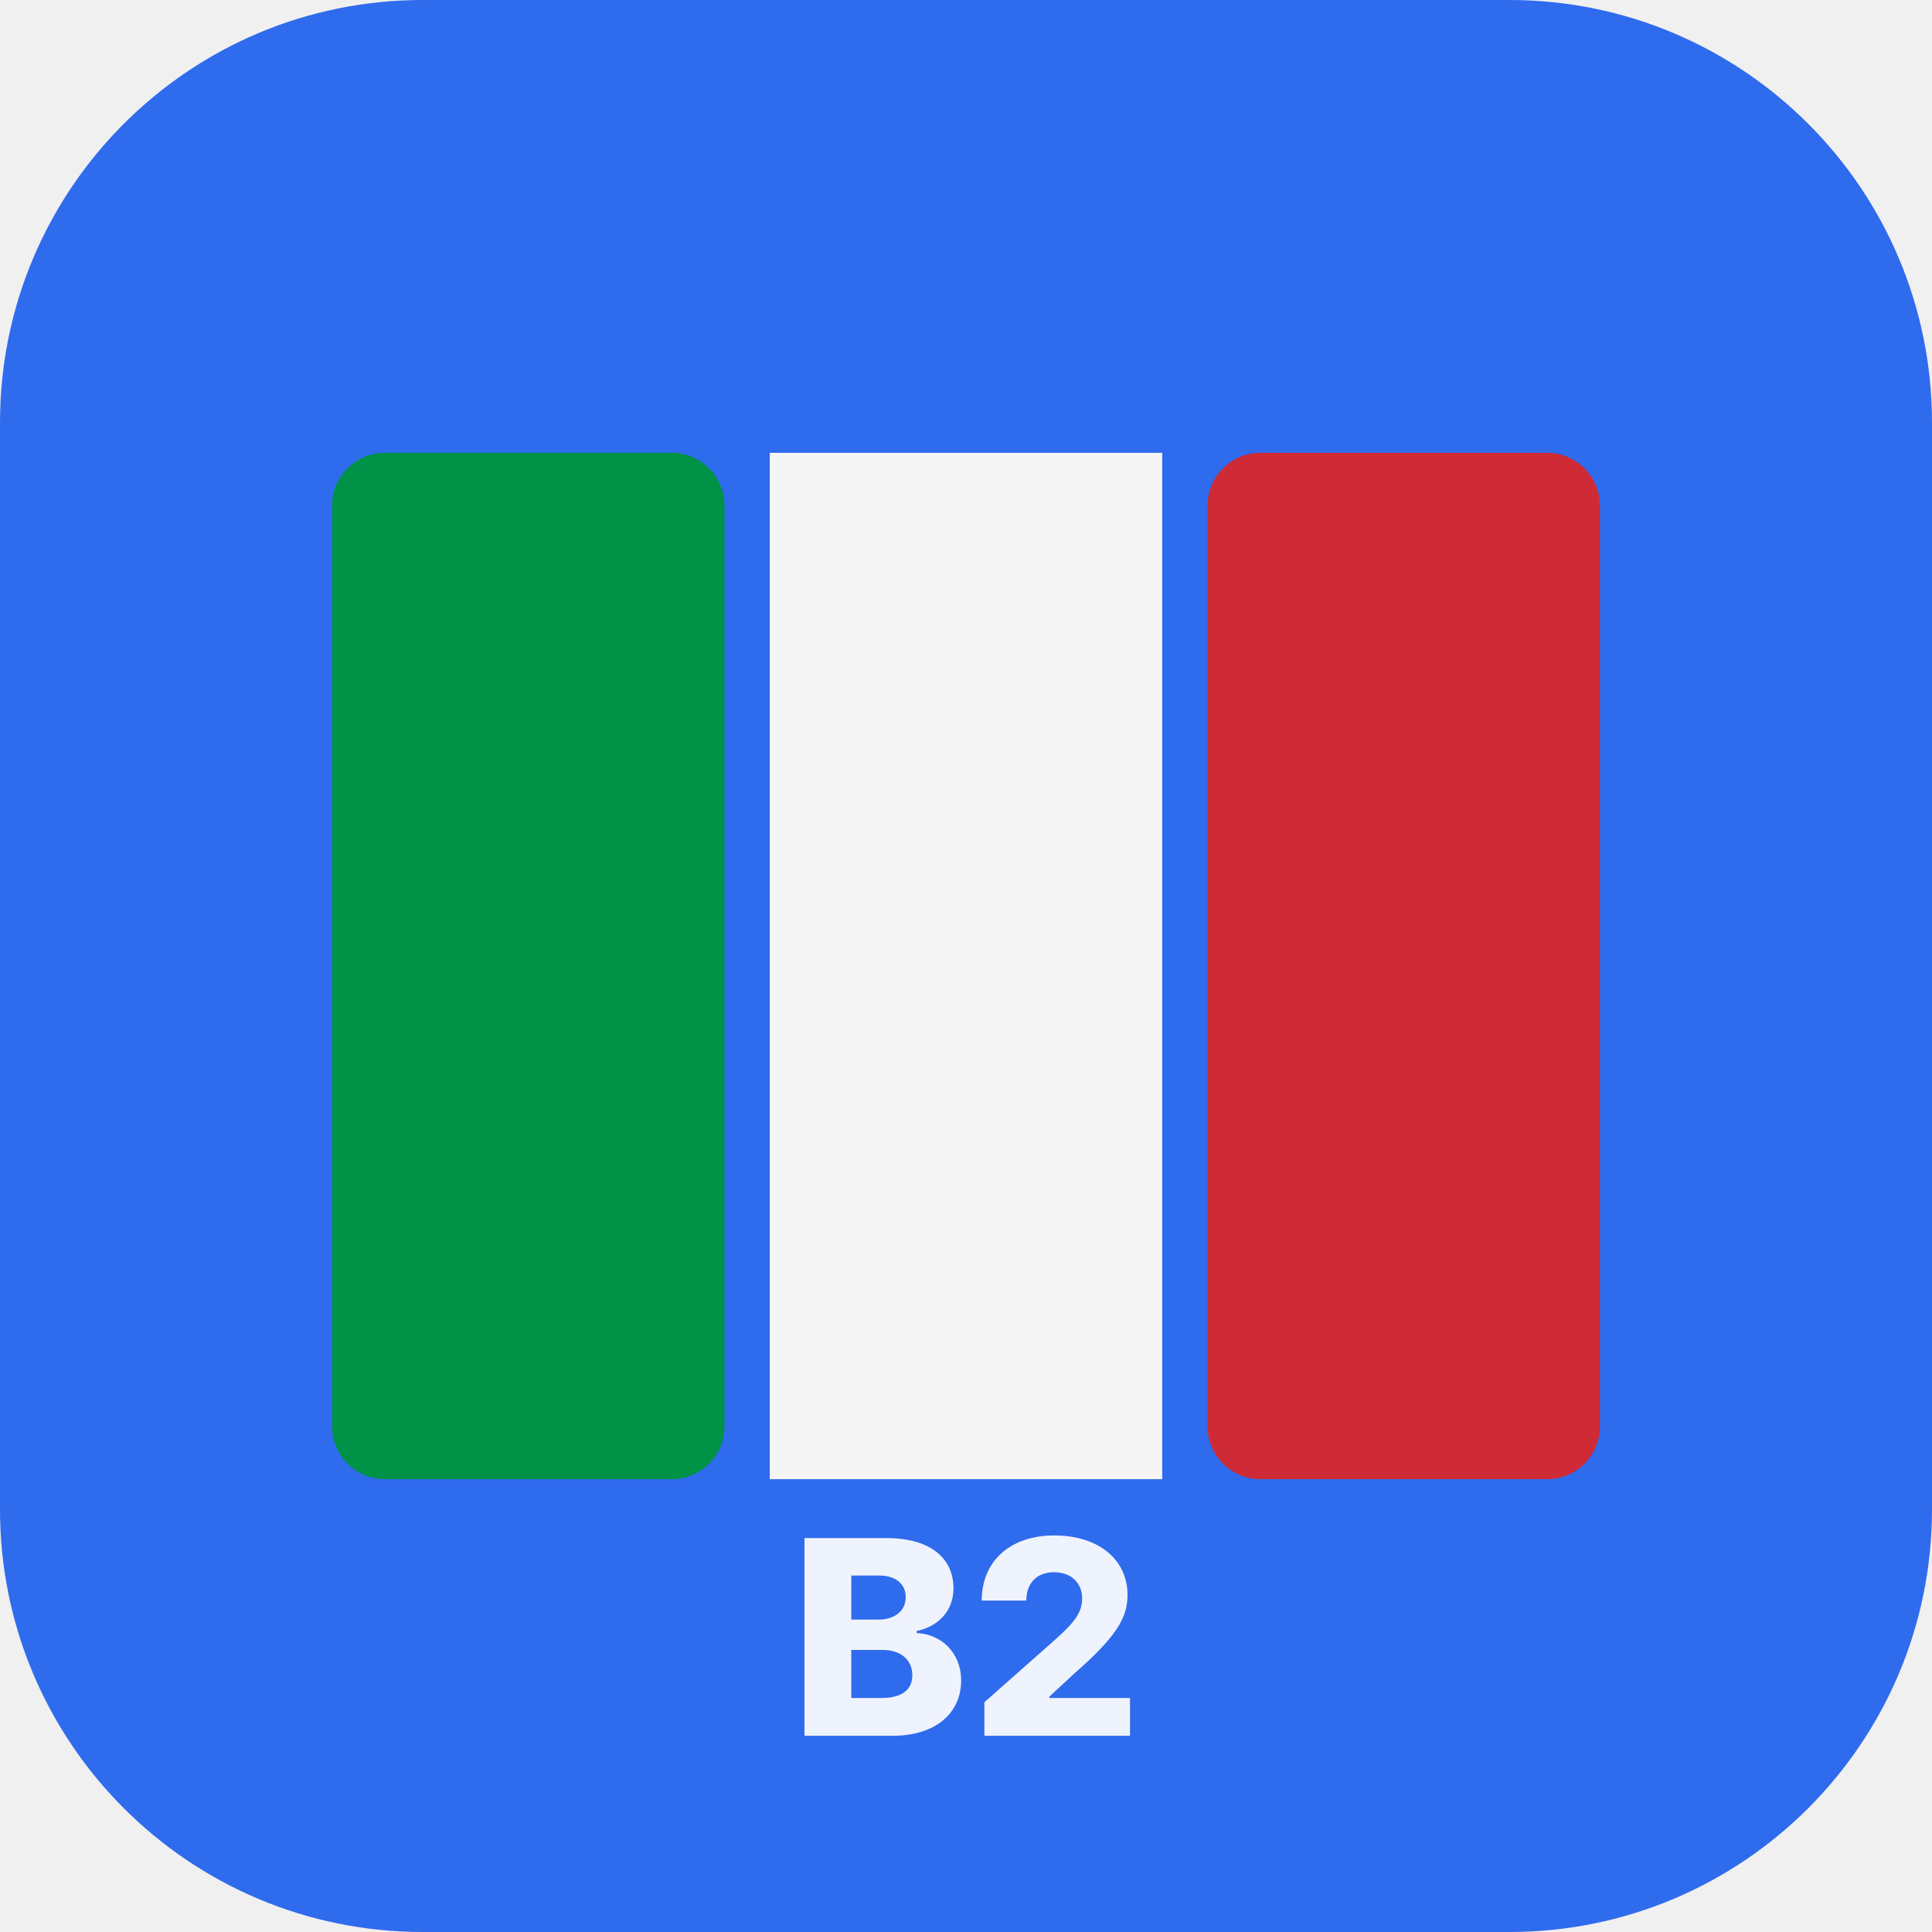
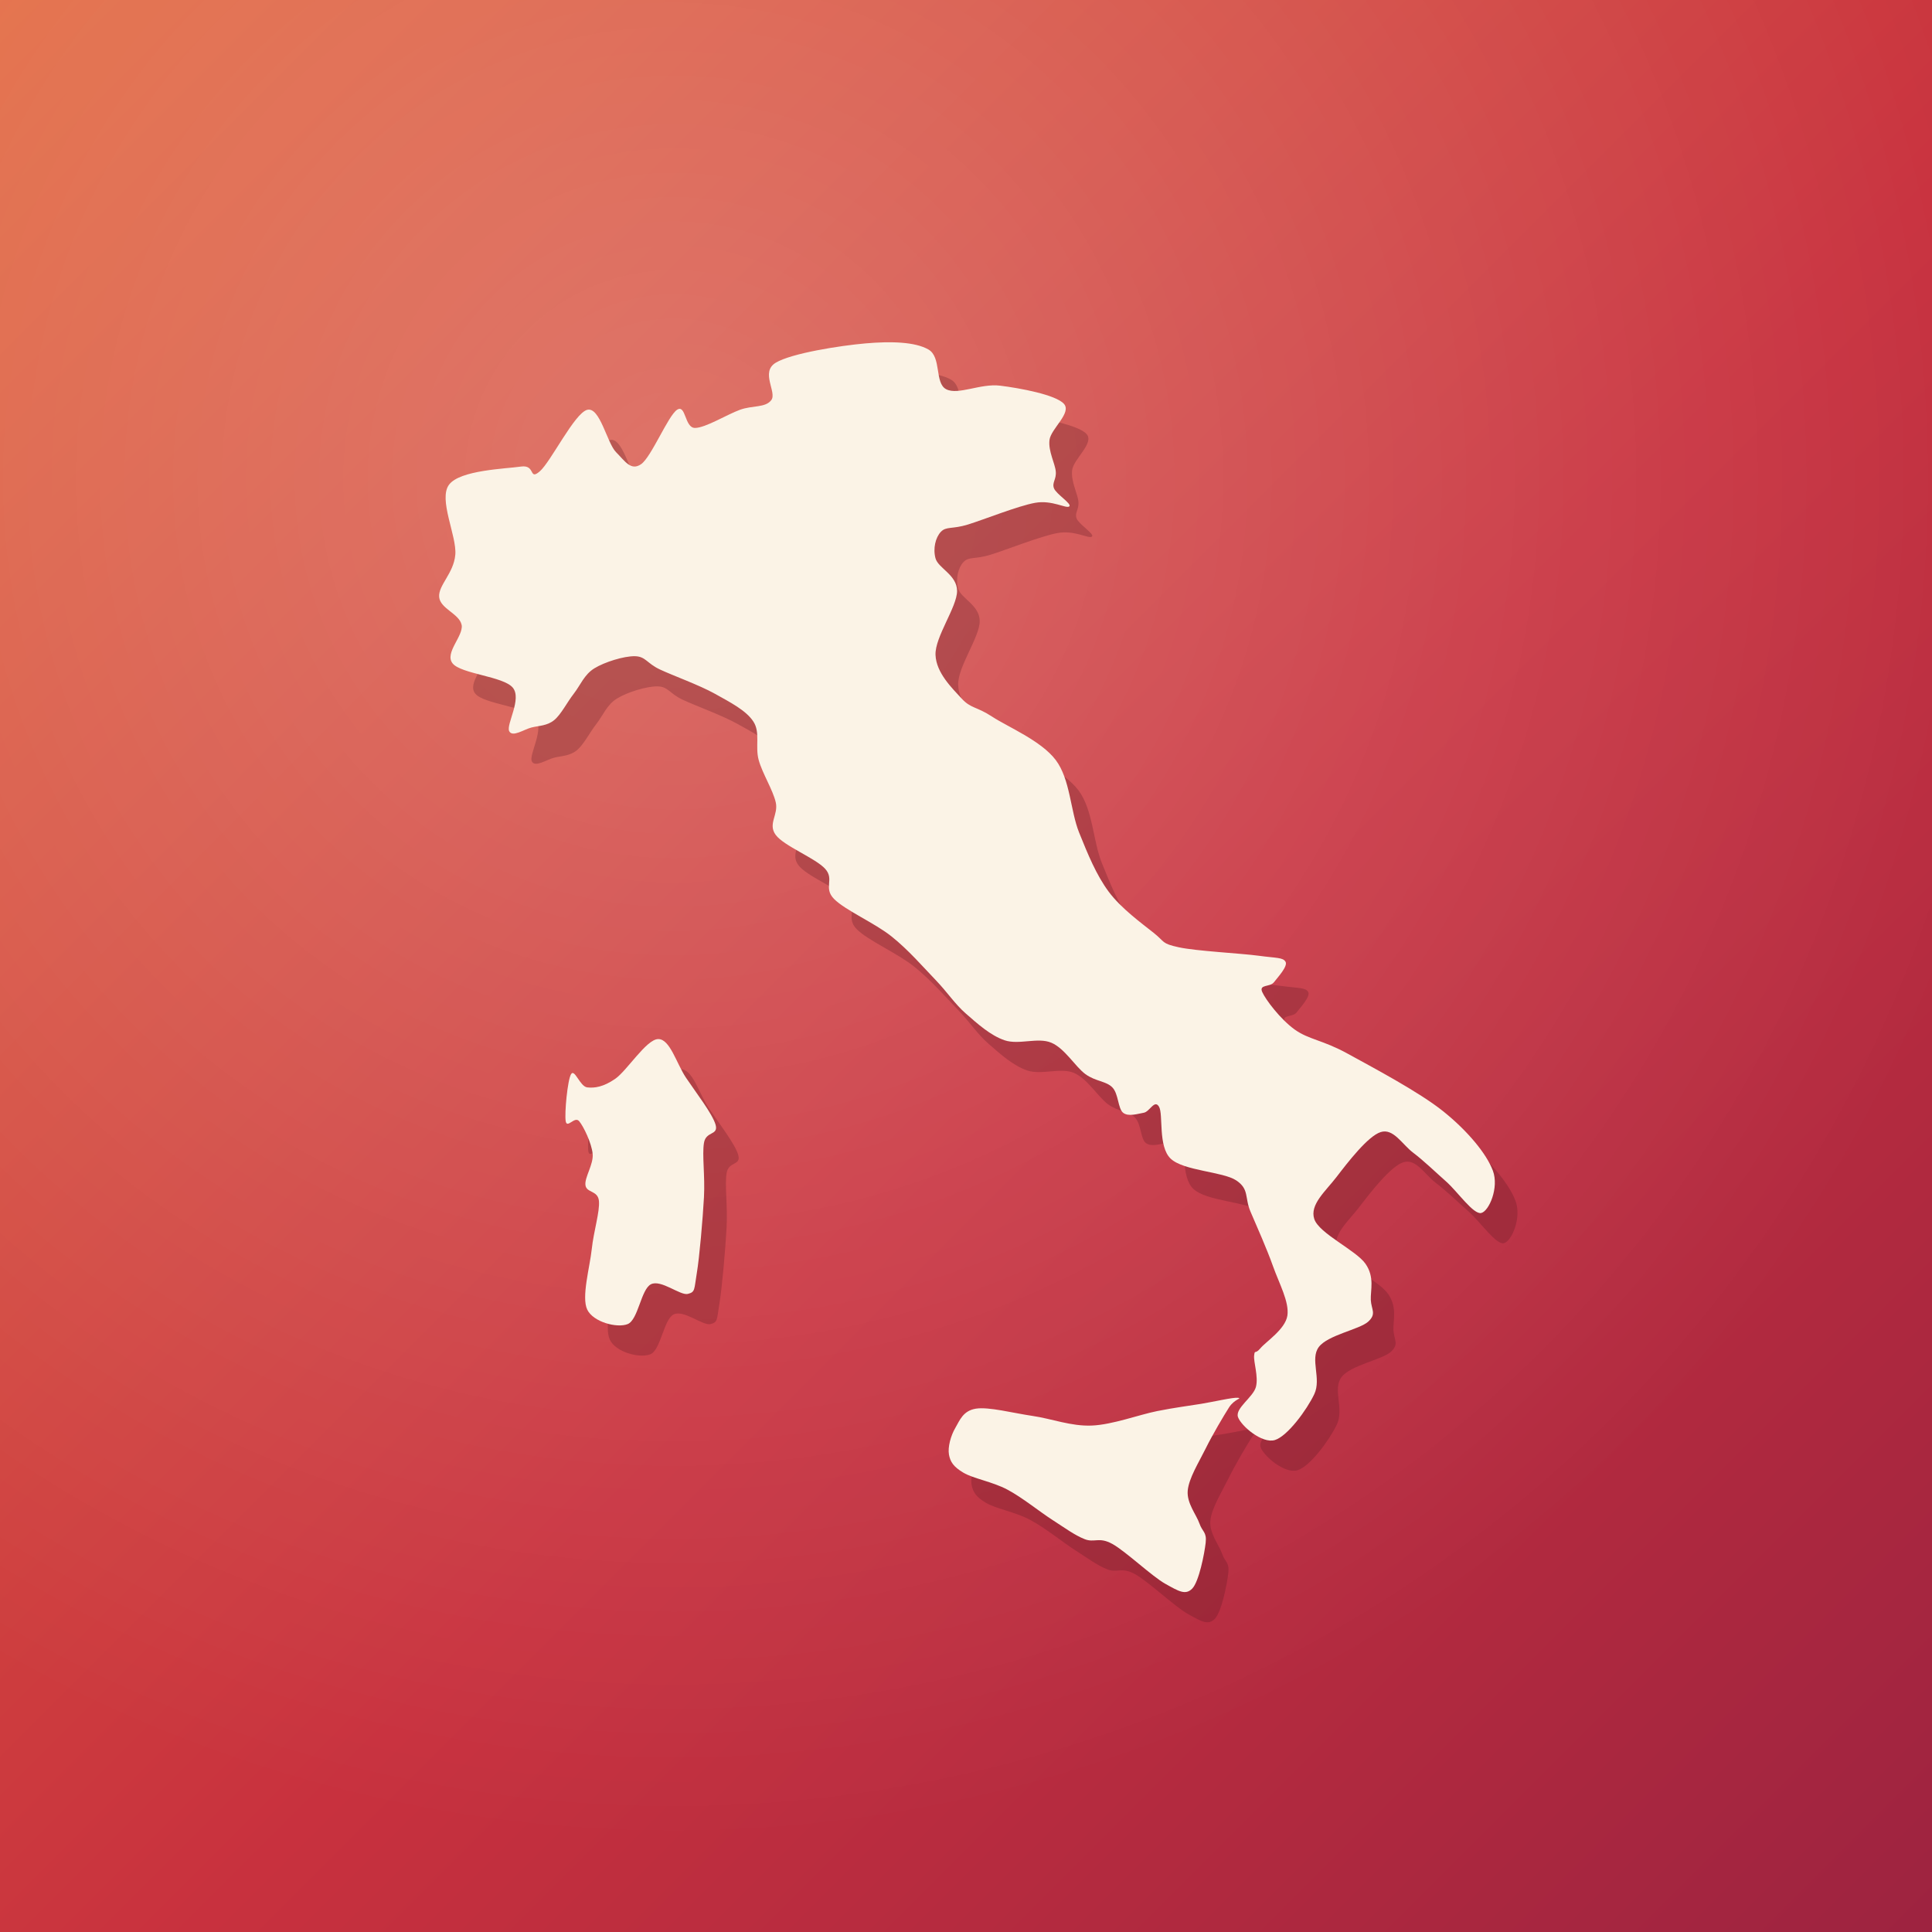
- <svg xmlns="http://www.w3.org/2000/svg" viewBox="0 0 512 512">
-   <rect width="512" height="512" rx="112" fill="#2f6bed" />
-   <rect x="88" y="120" width="104" height="272" rx="14" fill="#009246" />
-   <rect x="204" y="120" width="104" height="272" fill="#f5f5f5" />
-   <rect x="320" y="120" width="104" height="272" rx="14" fill="#ce2b37" />
-   <text x="256" y="460" text-anchor="middle" font-family="-apple-system,BlinkMacSystemFont,sans-serif" font-size="72" font-weight="800" fill="white" opacity="0.92">B2</text>
+ <svg xmlns="http://www.w3.org/2000/svg" viewBox="0 0 512 512" width="512" height="512">
+   <defs>
+     <linearGradient id="bg" x1="0" y1="0" x2="1" y2="1">
+       <stop offset="0" stop-color="#e2683f" />
+       <stop offset=".55" stop-color="#c8313e" />
+       <stop offset="1" stop-color="#9d2340" />
+     </linearGradient>
+     <radialGradient id="glow" cx=".35" cy=".25" r=".7">
+       <stop offset="0" stop-color="#fff" stop-opacity=".22" />
+       <stop offset="1" stop-color="#fff" stop-opacity="0" />
+     </radialGradient>
+   </defs>
+   <rect width="512" height="512" fill="url(#bg)" />
+   <rect width="512" height="512" fill="url(#glow)" />
+   <g transform="translate(109.3 89.4) scale(1.2803)" fill="#5a1422" opacity=".28">
+     <path d="M24.71 87.75C25.36 89.12 27.81 87.37 29.35 87C30.9 86.62 32.54 86.67 34 85.5C35.45 84.33 36.69 81.79 38.09 80C39.48 78.21 40.25 76.04 42.36 74.75C44.46 73.46 48.46 72.21 50.72 72.25C52.98 72.29 53.17 73.71 55.92 75C58.68 76.29 64.03 78.21 67.25 80C70.47 81.79 73.73 83.46 75.24 85.75C76.76 88.04 75.58 90.96 76.36 93.75C77.13 96.54 79.3 99.92 79.89 102.5C80.48 105.08 78.19 106.96 79.89 109.25C81.59 111.54 88.09 114.04 90.11 116.25C92.12 118.46 89.67 120.17 91.96 122.5C94.26 124.83 100.36 127.46 103.85 130.25C107.35 133.04 110.39 136.58 112.96 139.25C115.53 141.92 116.89 144.17 119.27 146.25C121.66 148.33 124.32 150.75 127.26 151.75C130.21 152.75 134.14 151.08 136.92 152.25C139.71 153.42 141.88 157.21 143.98 158.75C146.09 160.29 148.26 160.17 149.56 161.5C150.86 162.83 150.7 165.87 151.79 166.75C152.87 167.62 154.82 166.96 156.06 166.75C157.3 166.54 158.29 163.92 159.22 165.5C160.15 167.08 158.97 173.71 161.63 176.25C164.3 178.79 172.44 178.92 175.2 180.75C177.95 182.58 176.9 184.29 178.17 187.25C179.44 190.21 181.54 194.92 182.81 198.5C184.08 202.08 186.22 205.92 185.79 208.75C185.35 211.58 181.36 214.12 180.21 215.5C179.07 216.87 179.07 215.67 178.91 217C178.76 218.33 179.84 221.37 179.28 223.5C178.73 225.62 174.92 227.92 175.57 229.75C176.22 231.58 180.55 235.29 183.19 234.5C185.82 233.71 189.84 228.21 191.36 225C192.88 221.79 190.43 217.75 192.29 215.25C194.15 212.75 200.71 211.62 202.51 210C204.3 208.37 203.16 207.5 203.06 205.5C202.97 203.5 203.9 200.79 201.95 198C200 195.21 192.35 191.75 191.36 188.75C190.37 185.75 193.71 183 196 180C198.3 177 202.48 171.58 205.11 170.75C207.74 169.92 209.54 173.29 211.8 175C214.06 176.71 216.32 178.92 218.67 181C221.02 183.08 224.31 187.88 225.92 187.5C227.53 187.12 229.63 182.25 228.33 178.75C227.03 175.25 223.13 170.54 218.11 166.5C213.1 162.46 203.37 157.33 198.23 154.5C193.09 151.67 190.21 151.62 187.27 149.5C184.33 147.37 181.3 143.37 180.58 141.75C179.87 140.12 182.19 140.79 183 139.75C183.8 138.71 185.94 136.42 185.41 135.5C184.89 134.58 183.53 134.75 179.84 134.25C176.16 133.75 166.93 133.29 163.31 132.5C159.68 131.71 160.52 131.42 158.1 129.5C155.69 127.58 151.38 124.46 148.81 121C146.24 117.54 144.51 113.29 142.68 108.75C140.86 104.21 140.86 97.75 137.85 93.75C134.85 89.75 127.91 86.88 124.66 84.75C121.41 82.62 120.3 83.12 118.35 81C116.4 78.87 113.11 75.71 112.96 72C112.8 68.29 117.42 62.08 117.42 58.75C117.42 55.42 113.52 54.04 112.96 52C112.4 49.96 112.96 47.67 114.07 46.5C115.19 45.33 116.4 46 119.65 45C122.9 44 130.08 41.12 133.58 40.5C137.08 39.87 139.99 41.75 140.64 41.25C141.29 40.75 137.95 38.71 137.48 37.5C137.02 36.29 138.01 35.67 137.85 34C137.7 32.33 136.27 29.83 136.55 27.5C136.83 25.17 141.23 21.87 139.53 20C137.82 18.12 130.39 16.75 126.33 16.25C122.28 15.75 117.66 18.25 115.19 17C112.71 15.75 114.26 10.33 111.47 8.75C108.68 7.17 103.73 7.04 98.47 7.5C93.2 7.96 83.14 9.54 79.89 11.5C76.64 13.46 80.2 17.62 78.96 19.25C77.72 20.87 75.09 20.29 72.46 21.25C69.82 22.21 65.33 25 63.17 25C61 25 61.31 20 59.45 21.25C57.59 22.5 54.13 31.04 52.02 32.5C49.91 33.96 48.68 31.87 46.82 30C44.96 28.12 43.5 20.58 40.87 21.25C38.24 21.92 33.32 32.04 31.03 34C28.73 35.96 30.25 32.54 27.12 33C24 33.46 14.52 33.71 12.26 36.75C10 39.79 13.9 47.37 13.56 51.25C13.22 55.12 10 57.58 10.22 60C10.43 62.42 14.4 63.46 14.86 65.75C15.33 68.04 11.24 71.58 13.01 73.75C14.77 75.92 23.5 76.42 25.45 78.75C27.4 81.08 24.06 86.37 24.71 87.75Z" />
+     <path d="M173.71 227.75C174.82 226 176.53 225.87 175.57 225.75C174.61 225.62 170.74 226.54 167.95 227C165.16 227.46 162.62 227.75 158.85 228.5C155.07 229.25 149.59 231.33 145.28 231.5C140.98 231.67 137.02 230.08 133.02 229.5C129.03 228.92 123.98 227.58 121.32 228C118.66 228.42 117.97 230.42 117.05 232C116.12 233.58 115.47 235.96 115.74 237.5C116.02 239.04 116.7 240.04 118.72 241.25C120.73 242.46 124.76 243.12 127.82 244.75C130.89 246.37 134.45 249.29 137.11 251C139.77 252.71 141.72 254.17 143.8 255C145.87 255.83 146.77 254.46 149.56 256C152.34 257.54 157.76 262.71 160.52 264.25C163.28 265.79 164.7 266.67 166.09 265.25C167.49 263.83 168.63 258 168.88 255.75C169.13 253.5 168.2 253.54 167.58 251.75C166.96 249.96 164.95 247.58 165.16 245C165.38 242.42 167.46 239.12 168.88 236.25C170.3 233.37 172.6 229.5 173.71 227.75Z" />
+     <path d="M55.55 151.5C58 151.46 59.33 156.54 61.31 159.5C63.29 162.46 66.82 167 67.44 169.25C68.06 171.5 65.43 170.5 65.03 173C64.62 175.5 65.27 179.75 65.03 184.25C64.78 188.75 64.1 196.67 63.54 200C62.98 203.33 63.26 203.87 61.68 204.25C60.1 204.62 56.14 201.21 54.06 202.25C51.99 203.29 51.43 209.62 49.23 210.5C47.03 211.37 42.11 210.08 40.87 207.5C39.63 204.92 41.4 198.75 41.8 195C42.2 191.25 43.5 187.21 43.29 185C43.07 182.79 40.72 183.37 40.5 181.75C40.28 180.12 42.2 177.46 41.99 175.25C41.77 173.04 40.13 169.62 39.2 168.5C38.27 167.37 36.69 170.12 36.41 168.5C36.14 166.87 36.79 159.92 37.53 158.75C38.27 157.58 39.36 161.33 40.87 161.5C42.39 161.67 44.19 161.42 46.63 159.75C49.08 158.08 53.1 151.54 55.55 151.5Z" />
+   </g>
+   <g transform="translate(103.3 81.4) scale(1.2803)" fill="#fbf3e6">
+     <path d="M24.71 87.75C25.36 89.12 27.81 87.37 29.35 87C30.9 86.62 32.54 86.67 34 85.5C35.45 84.33 36.69 81.79 38.09 80C39.48 78.21 40.25 76.04 42.36 74.75C44.46 73.46 48.46 72.21 50.72 72.25C52.98 72.29 53.17 73.71 55.92 75C58.68 76.29 64.03 78.21 67.25 80C70.47 81.79 73.73 83.46 75.24 85.75C76.76 88.04 75.58 90.96 76.36 93.75C77.13 96.54 79.3 99.92 79.89 102.5C80.48 105.08 78.19 106.96 79.89 109.25C81.59 111.54 88.09 114.04 90.11 116.25C92.12 118.46 89.67 120.17 91.96 122.5C94.26 124.83 100.36 127.46 103.85 130.25C107.35 133.04 110.39 136.58 112.96 139.25C115.53 141.92 116.89 144.17 119.27 146.25C121.66 148.33 124.32 150.75 127.26 151.75C130.21 152.75 134.14 151.08 136.92 152.25C139.71 153.42 141.88 157.21 143.98 158.75C146.09 160.29 148.26 160.17 149.56 161.5C150.86 162.83 150.7 165.87 151.79 166.75C152.87 167.62 154.82 166.96 156.06 166.75C157.3 166.54 158.29 163.92 159.22 165.5C160.15 167.08 158.97 173.71 161.63 176.25C164.3 178.79 172.44 178.92 175.2 180.75C177.95 182.58 176.9 184.29 178.17 187.25C179.44 190.21 181.54 194.92 182.81 198.5C184.08 202.08 186.22 205.92 185.79 208.75C185.35 211.58 181.36 214.12 180.21 215.5C179.07 216.87 179.07 215.67 178.91 217C178.76 218.33 179.84 221.37 179.28 223.5C178.73 225.62 174.92 227.92 175.57 229.75C176.22 231.58 180.55 235.29 183.19 234.5C185.82 233.71 189.84 228.21 191.36 225C192.88 221.79 190.43 217.75 192.29 215.25C194.15 212.75 200.71 211.62 202.51 210C204.3 208.37 203.16 207.5 203.06 205.5C202.97 203.5 203.9 200.79 201.95 198C200 195.21 192.35 191.75 191.36 188.75C190.37 185.75 193.71 183 196 180C198.3 177 202.48 171.58 205.11 170.75C207.74 169.92 209.54 173.29 211.8 175C214.06 176.71 216.32 178.92 218.67 181C221.02 183.08 224.31 187.88 225.92 187.5C227.53 187.12 229.63 182.25 228.33 178.75C227.03 175.25 223.13 170.54 218.11 166.5C213.1 162.46 203.37 157.33 198.23 154.5C193.09 151.67 190.21 151.62 187.27 149.5C184.33 147.37 181.3 143.37 180.58 141.75C179.87 140.12 182.19 140.79 183 139.75C183.8 138.71 185.94 136.42 185.41 135.5C184.89 134.58 183.53 134.75 179.84 134.25C176.16 133.75 166.93 133.29 163.31 132.5C159.68 131.71 160.52 131.42 158.1 129.5C155.69 127.58 151.38 124.46 148.81 121C146.24 117.54 144.51 113.29 142.68 108.75C140.86 104.21 140.86 97.75 137.85 93.75C134.85 89.75 127.91 86.88 124.66 84.75C121.41 82.62 120.3 83.12 118.35 81C116.4 78.87 113.11 75.71 112.96 72C112.8 68.29 117.42 62.08 117.42 58.75C117.42 55.42 113.52 54.04 112.96 52C112.4 49.96 112.96 47.67 114.07 46.5C115.19 45.33 116.4 46 119.65 45C122.9 44 130.08 41.12 133.58 40.5C137.08 39.87 139.99 41.75 140.64 41.25C141.29 40.75 137.95 38.71 137.48 37.5C137.02 36.29 138.01 35.67 137.85 34C137.7 32.33 136.27 29.83 136.55 27.5C136.83 25.17 141.23 21.87 139.53 20C137.82 18.12 130.39 16.75 126.33 16.25C122.28 15.75 117.66 18.25 115.19 17C112.71 15.75 114.26 10.33 111.47 8.75C108.68 7.17 103.73 7.04 98.47 7.5C93.2 7.96 83.14 9.54 79.89 11.5C76.64 13.46 80.2 17.62 78.96 19.25C77.72 20.87 75.09 20.29 72.46 21.25C69.82 22.21 65.33 25 63.17 25C61 25 61.31 20 59.45 21.25C57.59 22.5 54.13 31.04 52.02 32.5C49.91 33.96 48.68 31.87 46.82 30C44.96 28.12 43.5 20.58 40.87 21.25C38.24 21.92 33.32 32.04 31.03 34C28.73 35.96 30.25 32.54 27.12 33C24 33.46 14.52 33.71 12.26 36.75C10 39.79 13.9 47.37 13.56 51.25C13.22 55.12 10 57.58 10.22 60C10.43 62.42 14.4 63.46 14.86 65.75C15.33 68.04 11.24 71.58 13.01 73.75C14.77 75.92 23.5 76.42 25.45 78.75C27.4 81.08 24.06 86.37 24.71 87.75Z" />
+     <path d="M173.71 227.75C174.82 226 176.53 225.87 175.57 225.75C174.61 225.62 170.74 226.54 167.95 227C165.16 227.46 162.62 227.75 158.85 228.5C155.07 229.25 149.59 231.33 145.28 231.5C140.98 231.67 137.02 230.08 133.02 229.5C129.03 228.92 123.98 227.58 121.32 228C118.66 228.42 117.97 230.42 117.05 232C116.12 233.58 115.47 235.96 115.74 237.5C116.02 239.04 116.7 240.04 118.72 241.25C120.73 242.46 124.76 243.12 127.82 244.75C130.89 246.37 134.45 249.29 137.11 251C139.77 252.71 141.72 254.17 143.8 255C145.87 255.83 146.77 254.46 149.56 256C152.34 257.54 157.76 262.71 160.52 264.25C163.28 265.79 164.7 266.67 166.09 265.25C167.49 263.83 168.63 258 168.88 255.75C169.13 253.5 168.2 253.54 167.58 251.75C166.96 249.96 164.95 247.58 165.16 245C165.38 242.42 167.46 239.12 168.88 236.25C170.3 233.37 172.6 229.5 173.71 227.75Z" />
+     <path d="M55.55 151.5C58 151.46 59.33 156.54 61.31 159.5C63.29 162.46 66.82 167 67.44 169.25C68.06 171.5 65.43 170.5 65.03 173C64.62 175.5 65.27 179.75 65.03 184.25C64.78 188.75 64.1 196.67 63.54 200C62.98 203.33 63.26 203.87 61.68 204.25C60.1 204.62 56.14 201.21 54.06 202.25C51.99 203.29 51.43 209.62 49.23 210.5C47.03 211.37 42.11 210.08 40.87 207.5C39.63 204.92 41.4 198.75 41.8 195C42.2 191.25 43.5 187.21 43.29 185C43.07 182.79 40.72 183.37 40.5 181.75C40.28 180.12 42.2 177.46 41.99 175.25C41.77 173.04 40.13 169.62 39.2 168.5C38.27 167.37 36.69 170.12 36.41 168.5C36.14 166.87 36.79 159.92 37.53 158.75C38.27 157.58 39.36 161.33 40.87 161.5C42.39 161.67 44.19 161.42 46.63 159.75C49.08 158.08 53.1 151.54 55.55 151.5Z" />
+   </g>
</svg>
